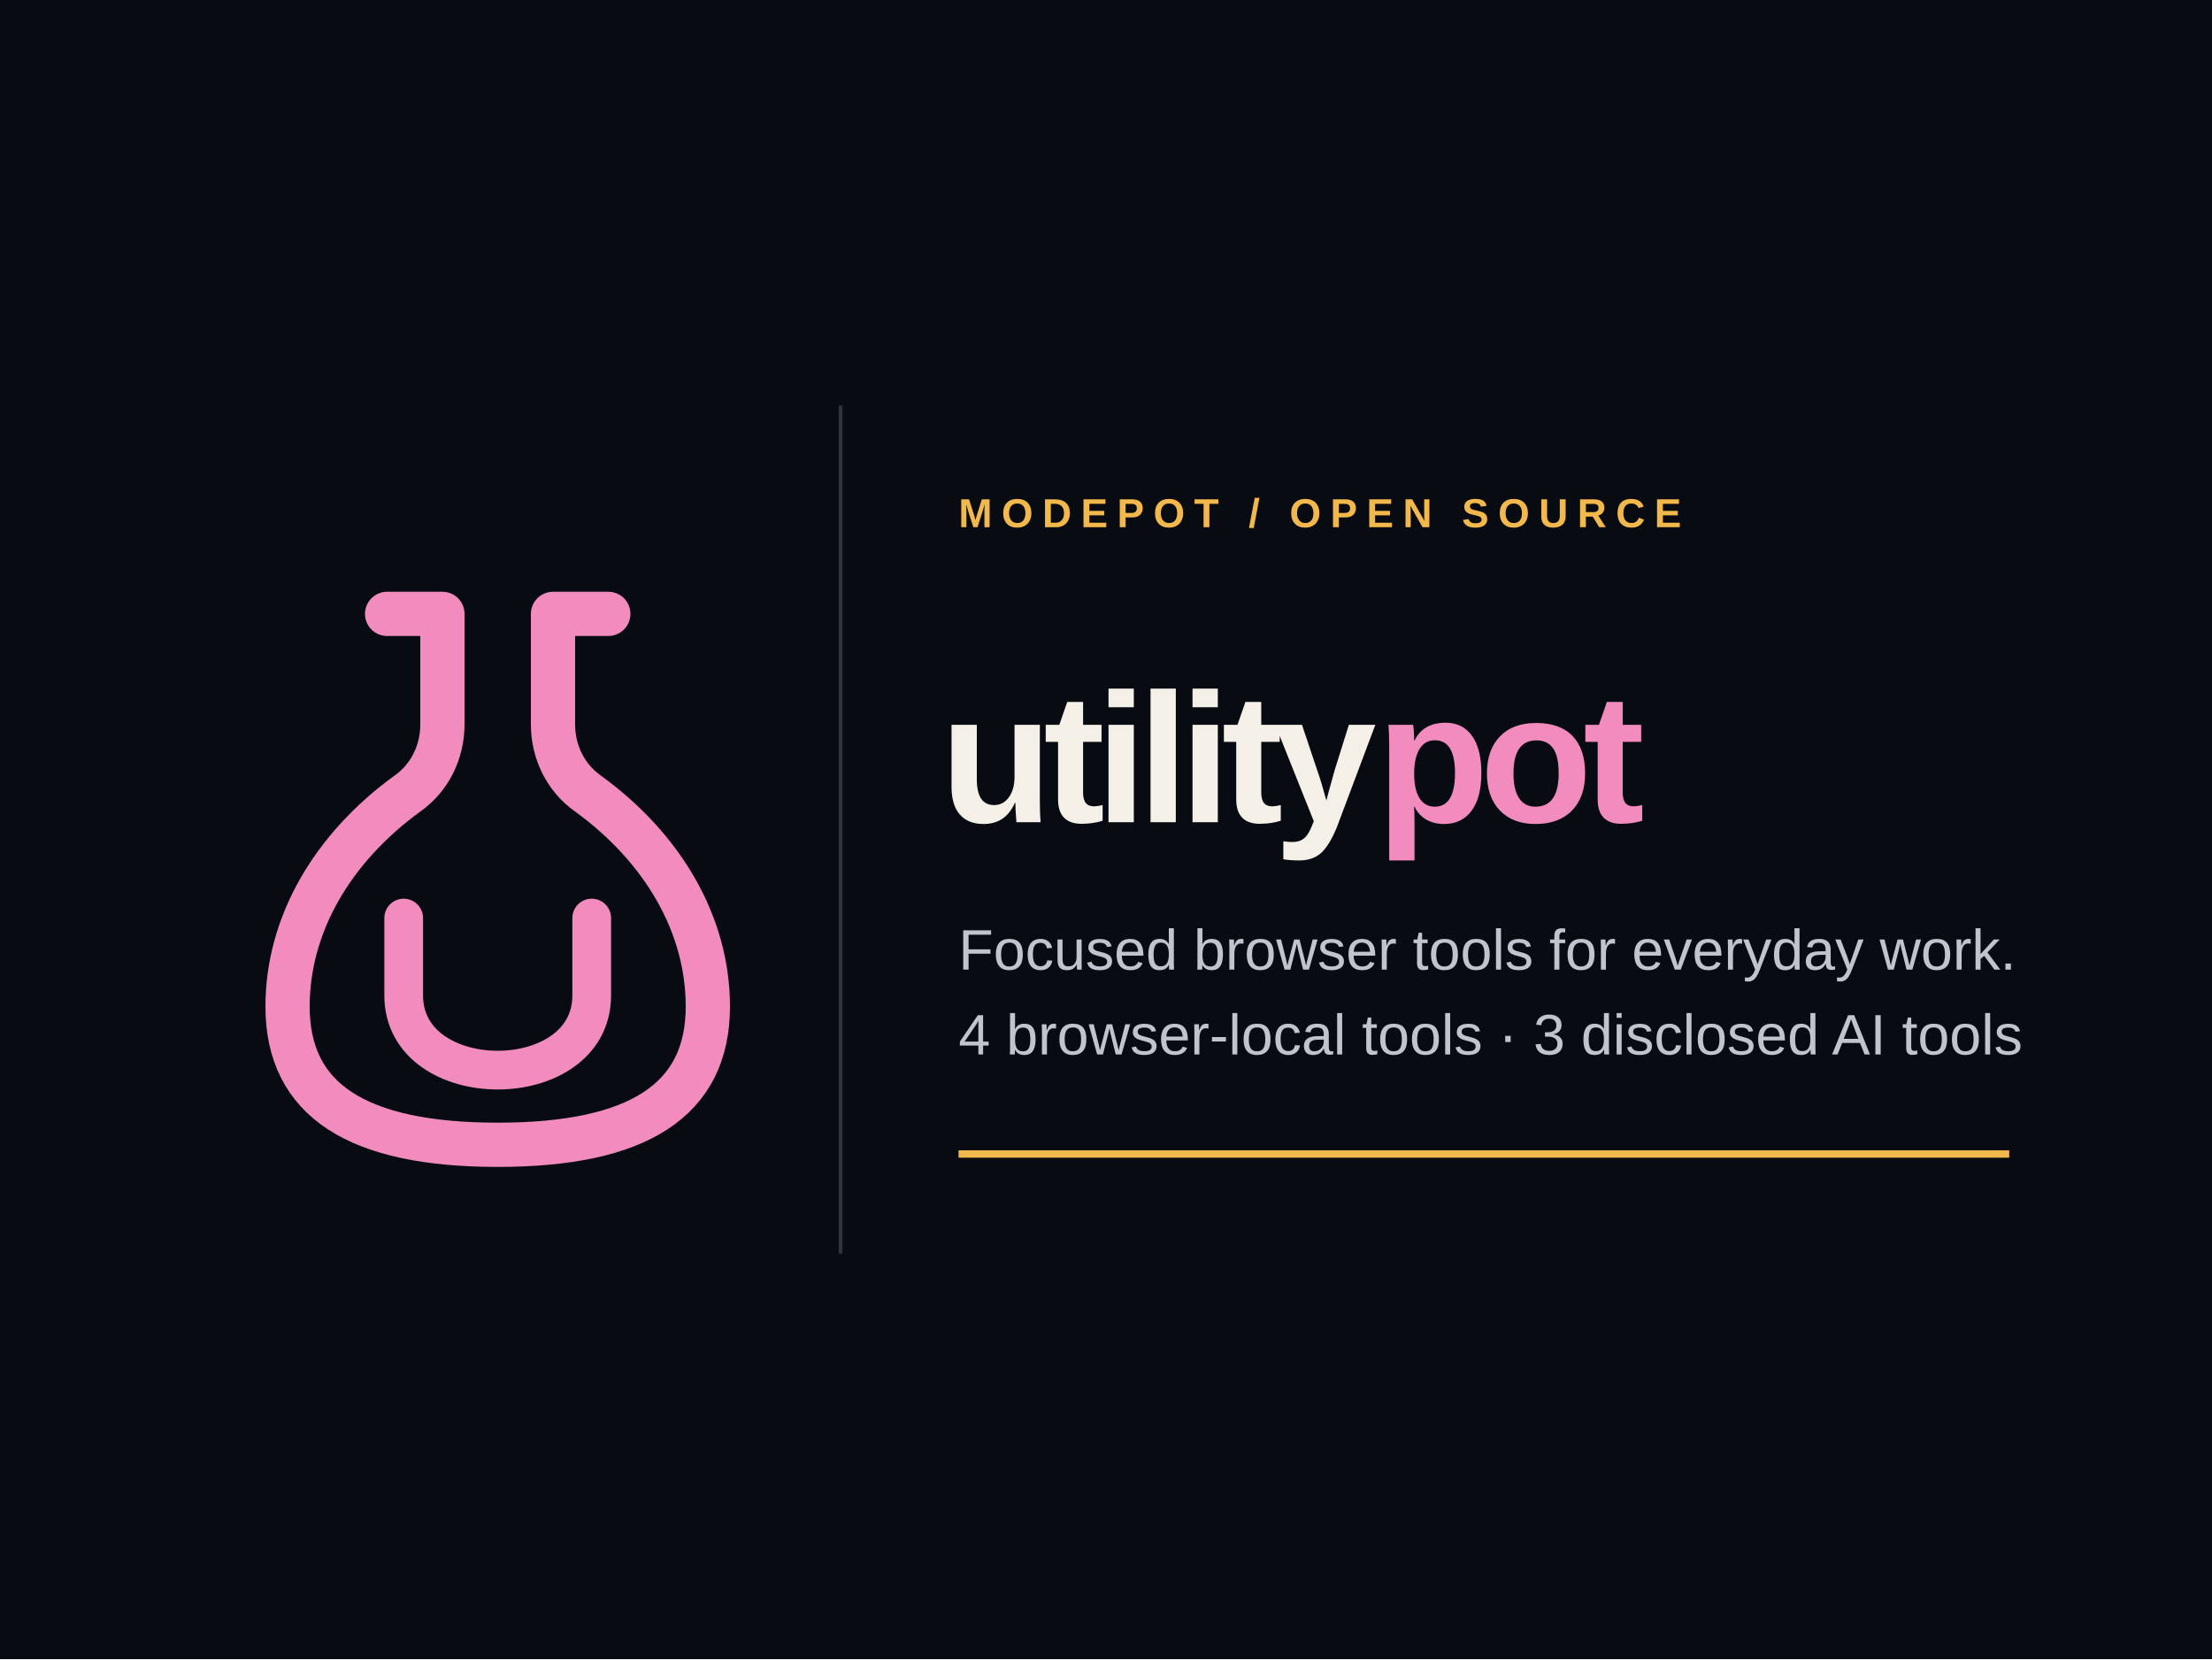
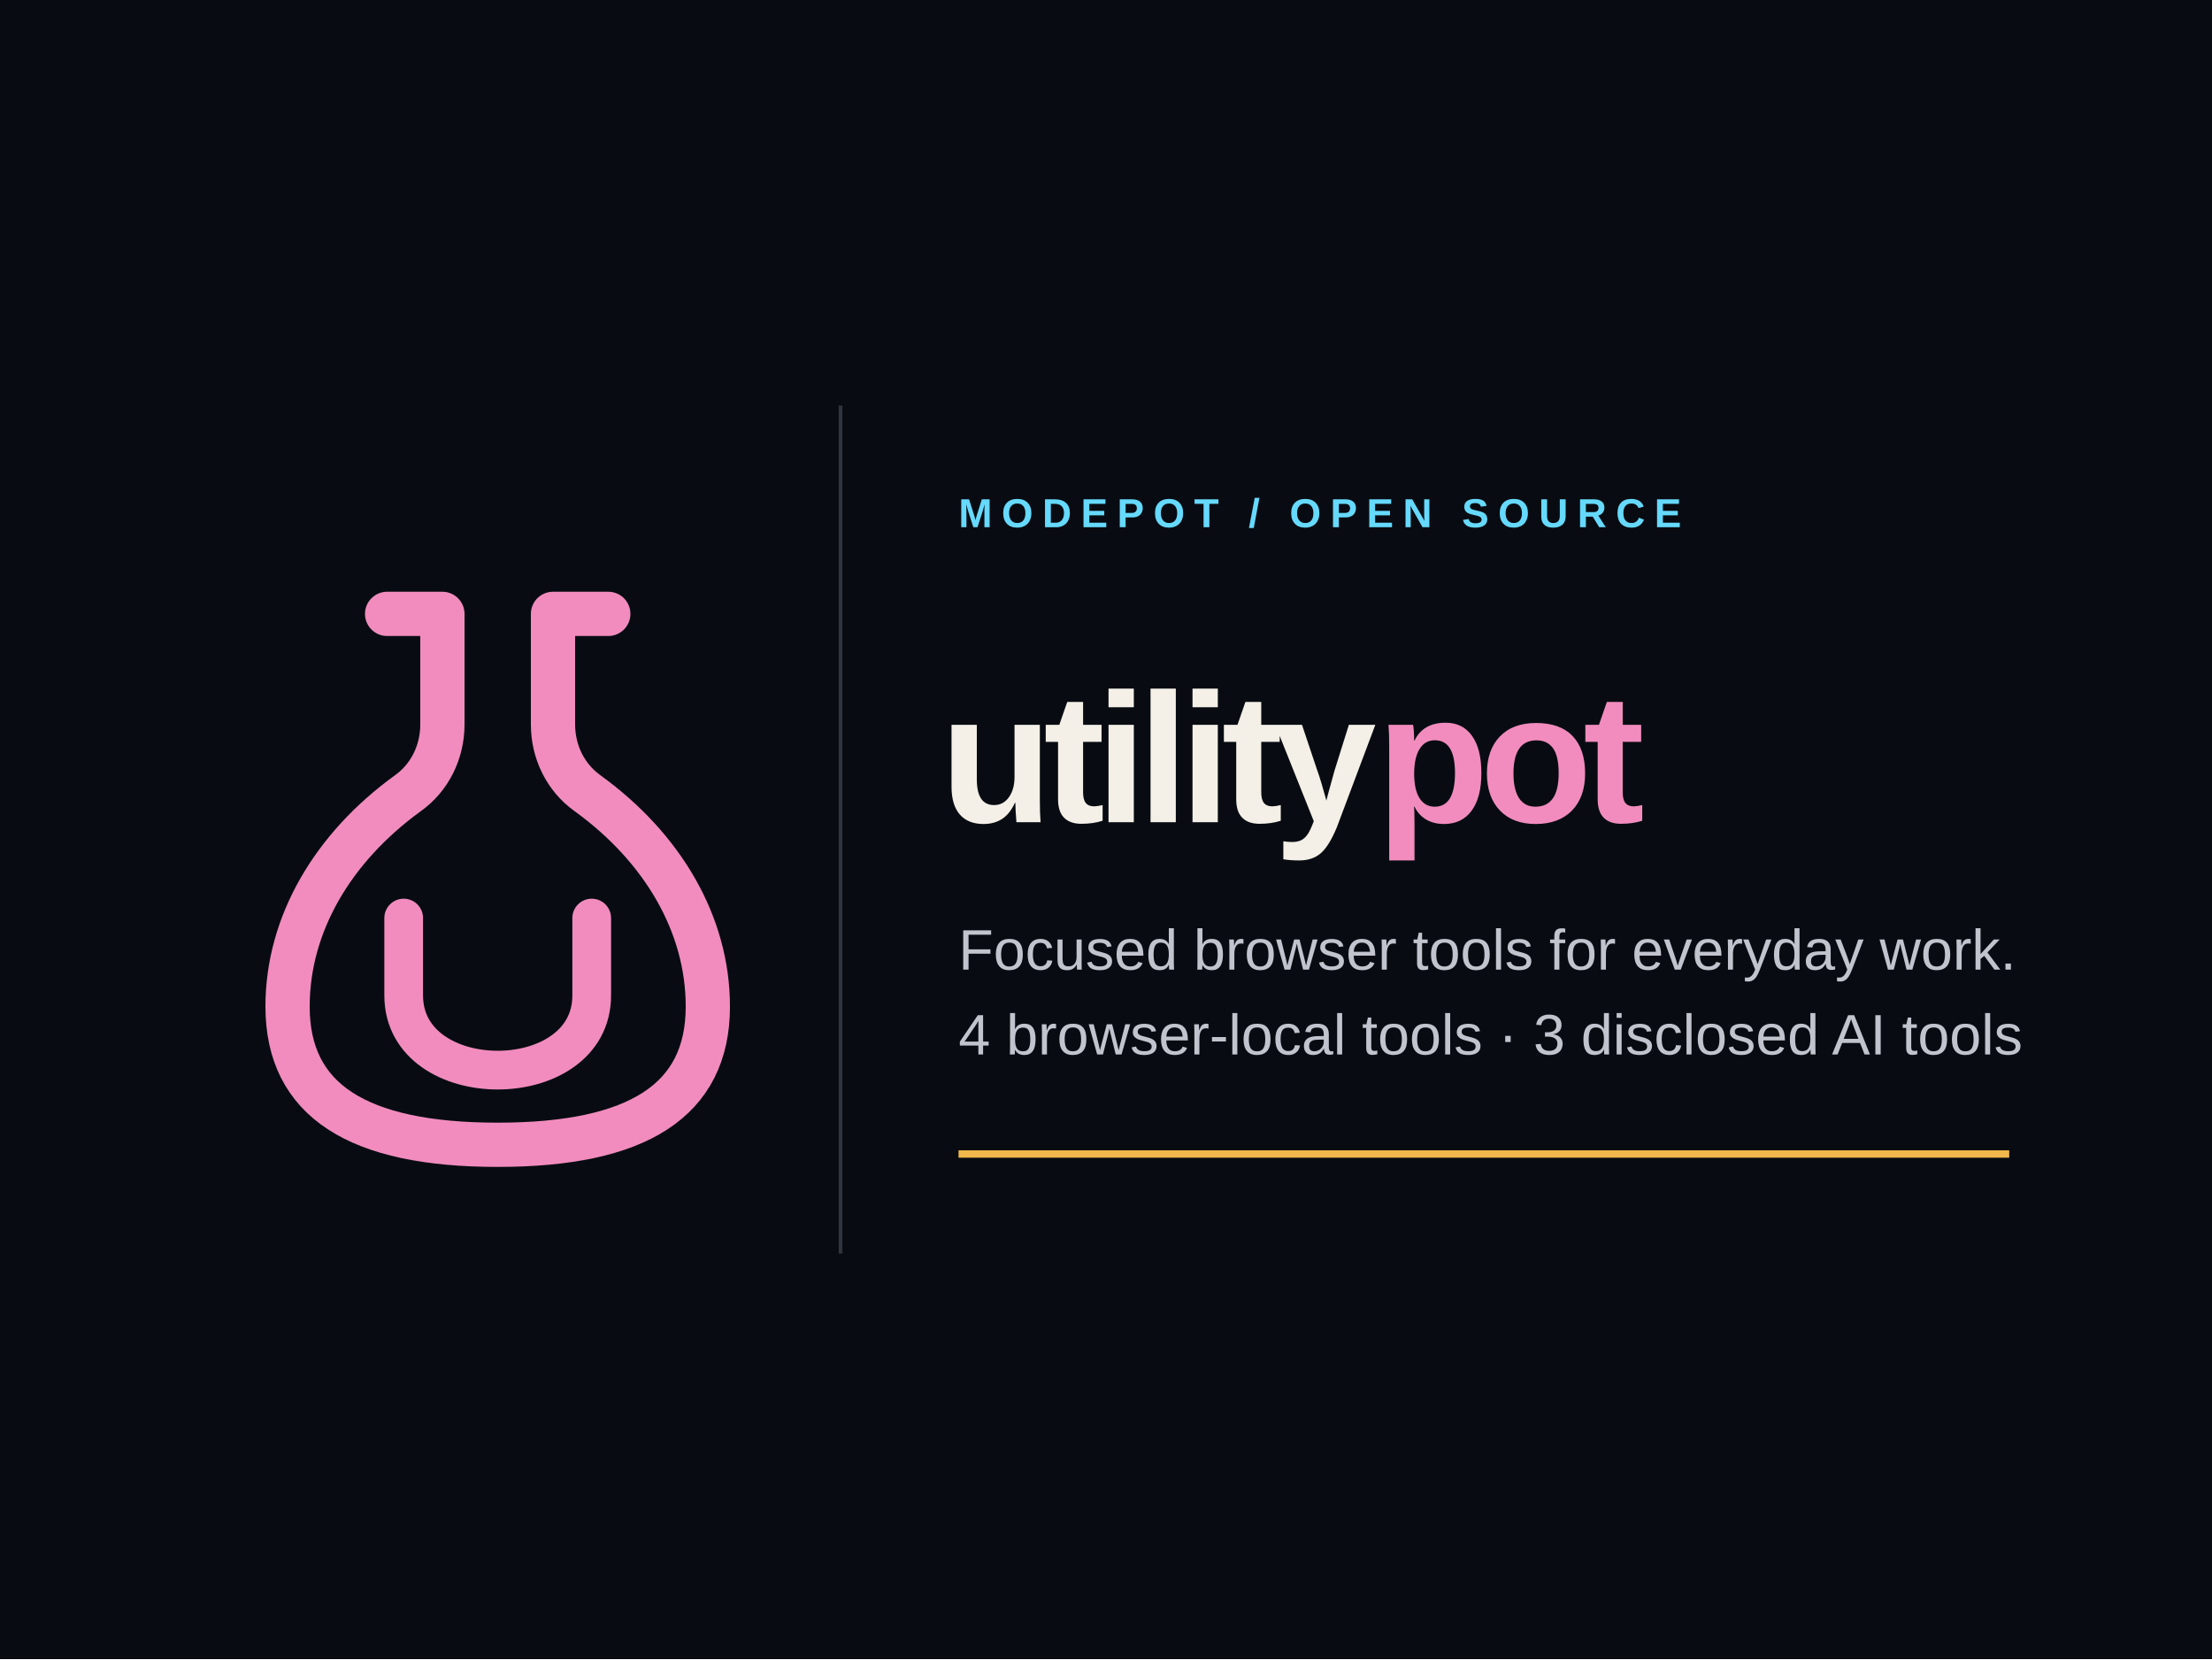
<svg xmlns="http://www.w3.org/2000/svg" width="1200" height="900" viewBox="0 0 1200 900" role="img" aria-labelledby="title desc">
  <rect width="1200" height="900" fill="#080C12" />
  <g transform="translate(78 267) scale(3)">
    <path d="M44 22h10v20c0 5-2.3 9.6-6.2 12.4C34.1 64.3 26 78.2 26 93c0 17 12.7 25 38 25s38-8 38-25c0-14.8-8.1-28.7-21.8-38.6C76.3 51.6 74 47 74 42V22h10" fill="none" stroke="#F28CBE" stroke-width="8" stroke-linecap="round" stroke-linejoin="round" />
    <path d="M47 77v14c0 18 34 18 34 0V77" fill="none" stroke="#F28CBE" stroke-width="7" stroke-linecap="round" stroke-linejoin="round" />
  </g>
  <path d="M456 220V680" stroke="#30343C" stroke-width="2" />
  <g font-family="Manrope, Arial, sans-serif">
-     <text x="520" y="286" fill="#F2B84B" font-size="22" font-weight="700" letter-spacing="5">MODEPOT / OPEN SOURCE</text>
+     <text x="520" y="286" fill="#66D9FF" font-size="22" font-weight="700" letter-spacing="5">MODEPOT / OPEN SOURCE</text>
    <text x="510" y="446" fill="#F4F0E7" font-size="100" font-weight="700" letter-spacing="-5">utility<tspan fill="#F28CBE">pot</tspan>
    </text>
    <text x="520" y="526" fill="#C1C4CD" font-size="31">Focused browser tools for everyday work.</text>
    <text x="520" y="572" fill="#C1C4CD" font-size="31">4 browser-local tools · 3 disclosed AI tools</text>
  </g>
  <path d="M520 626H1090" stroke="#F2B84B" stroke-width="4" />
</svg>
